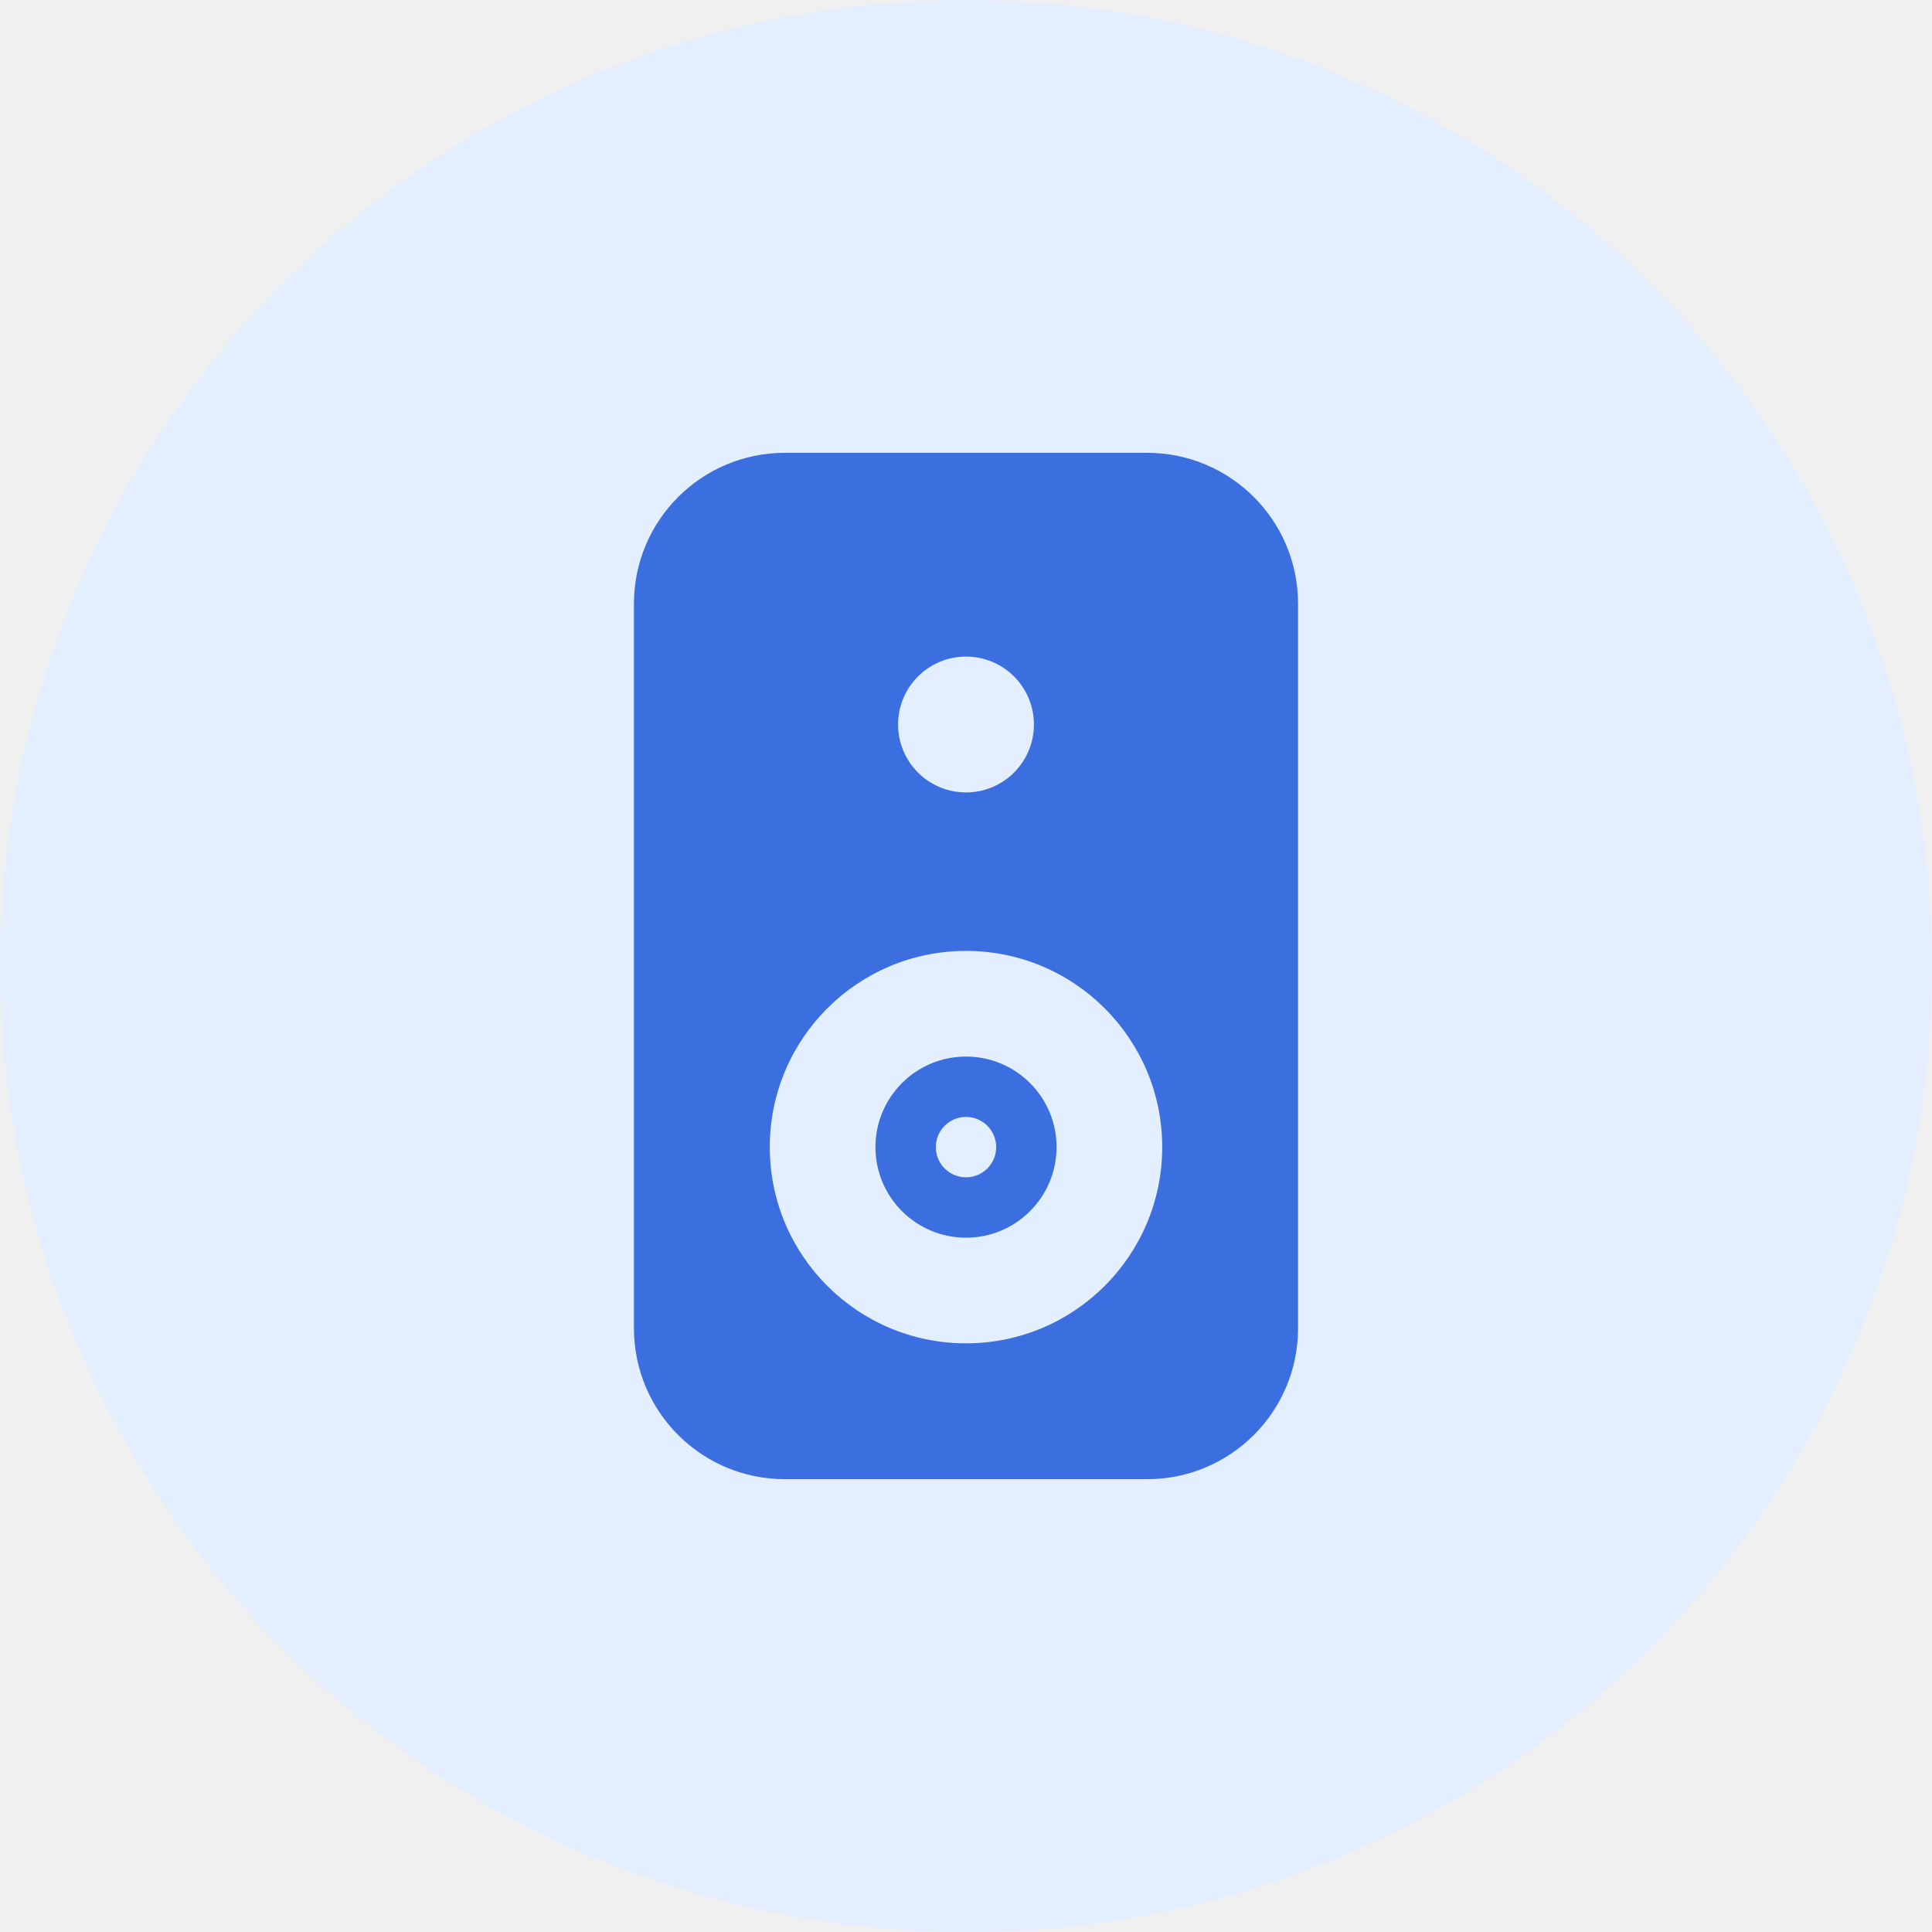
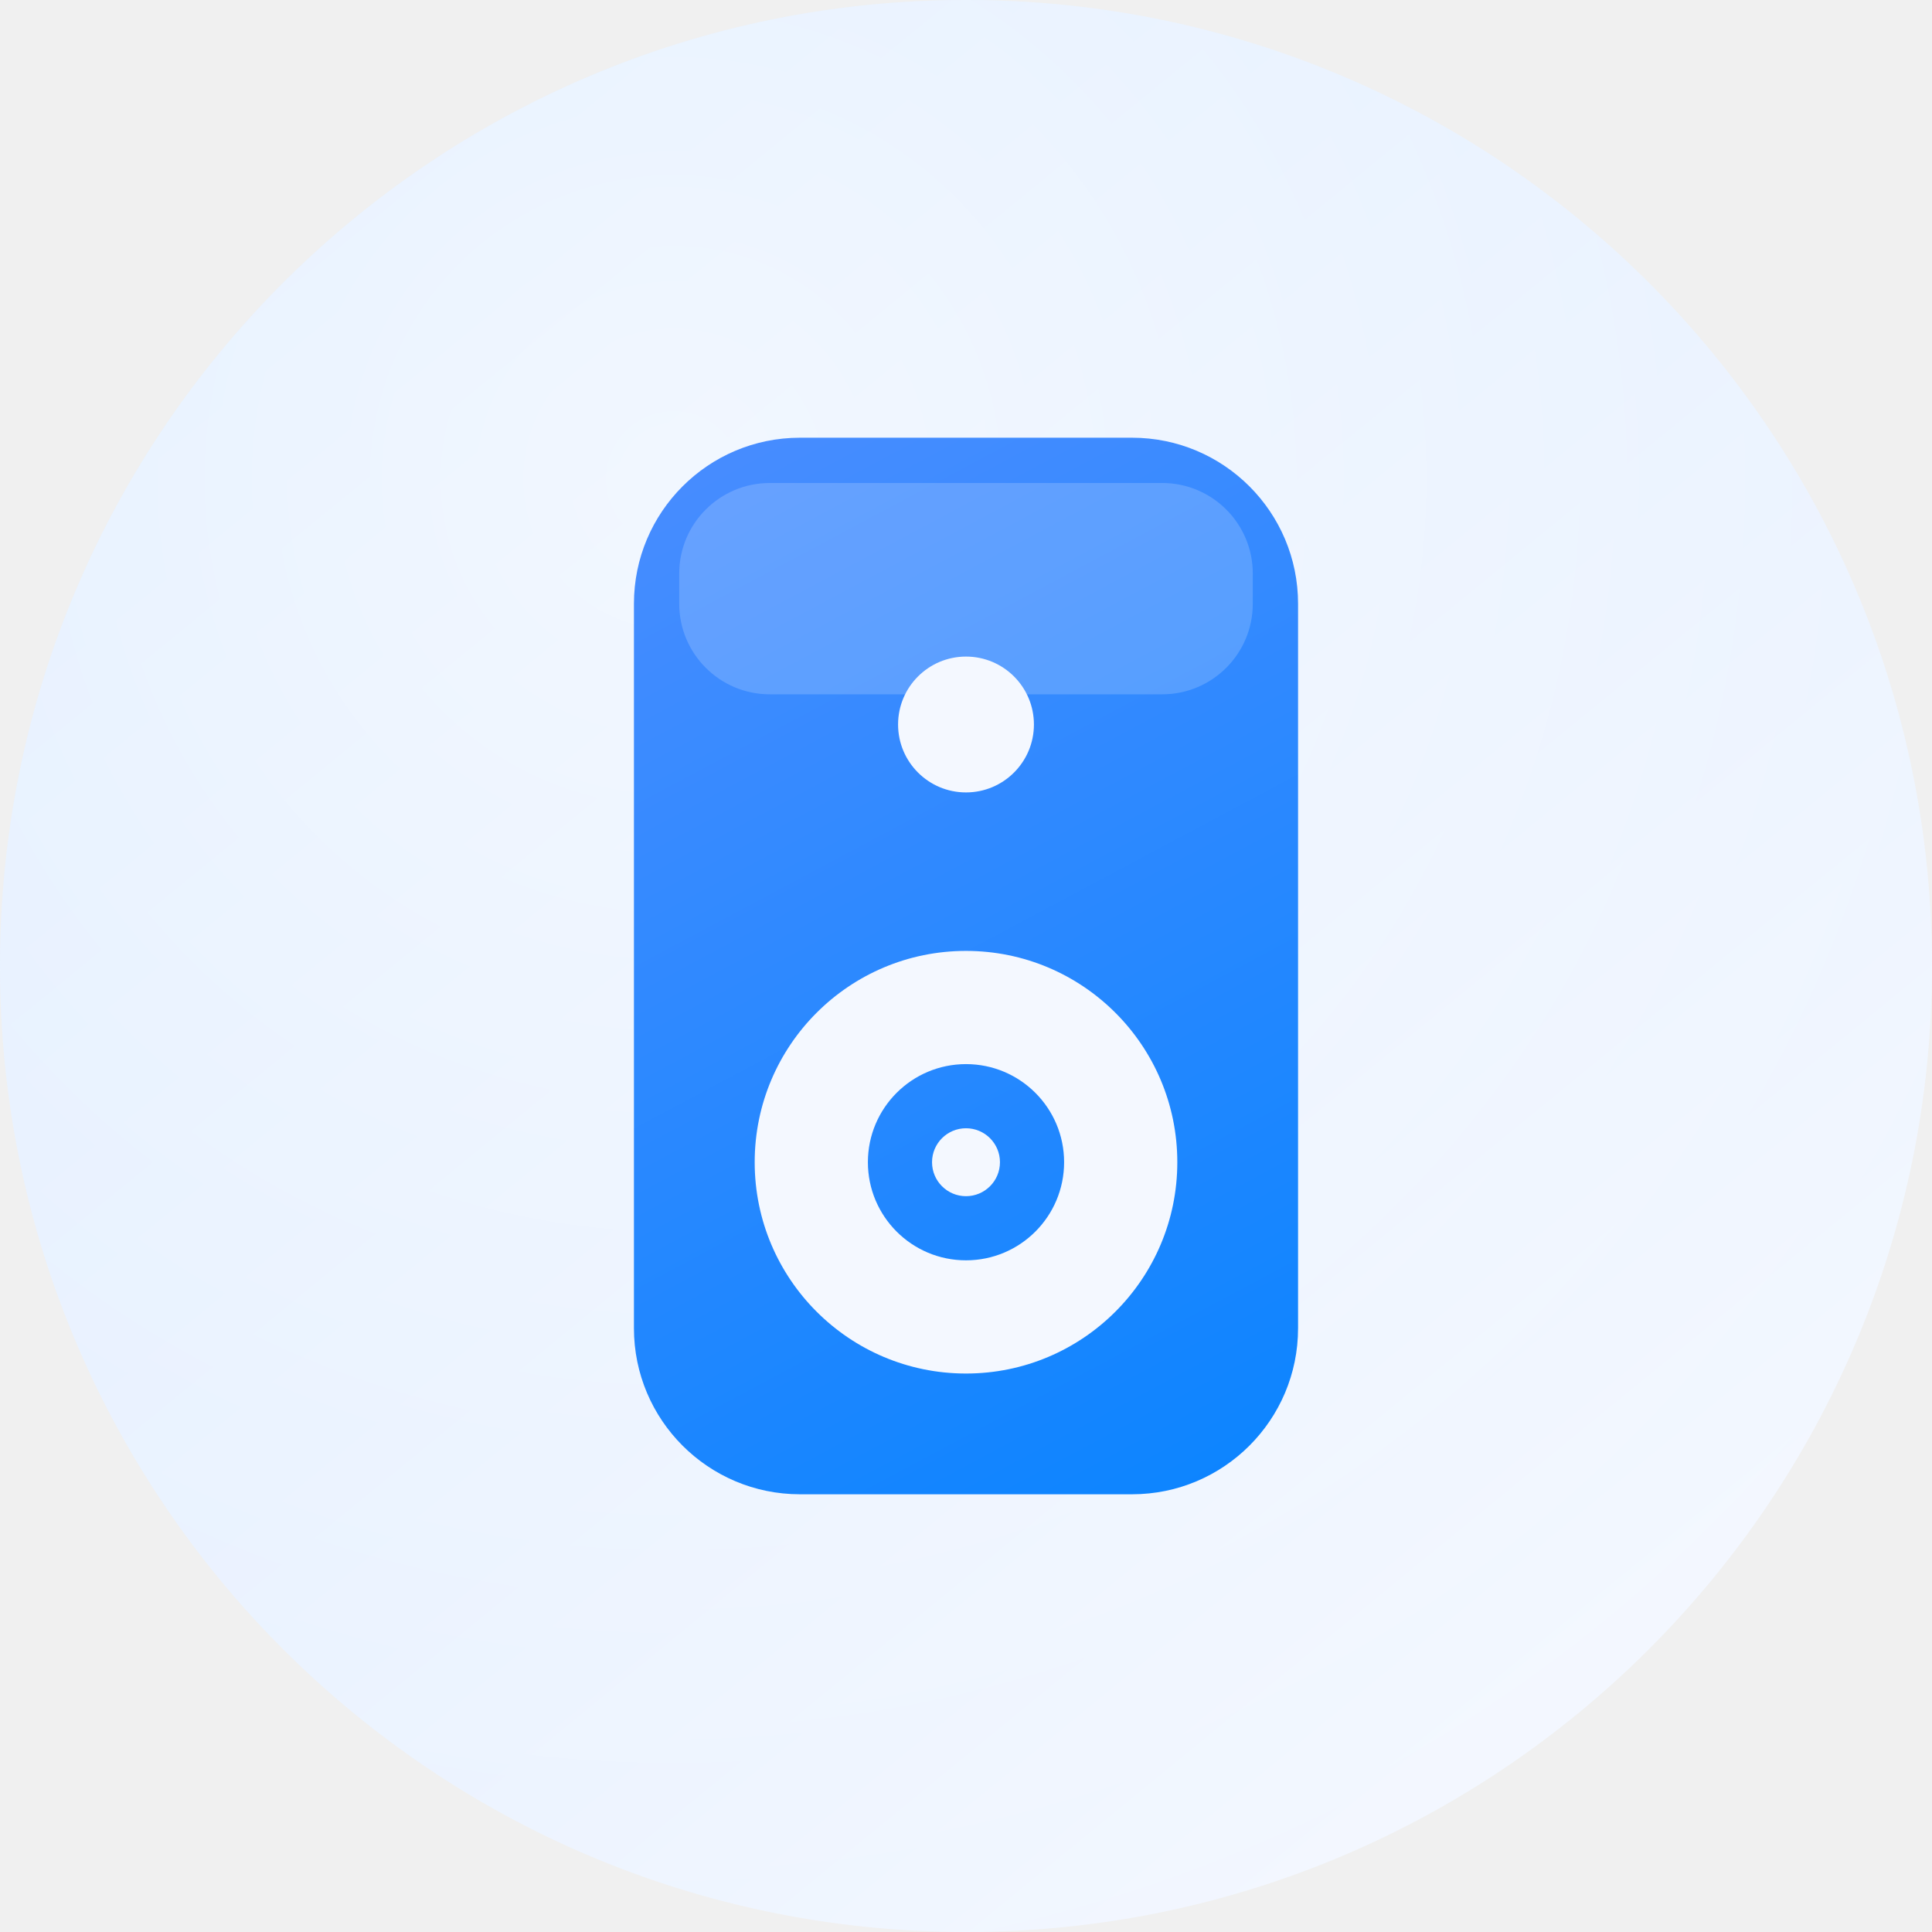
<svg xmlns="http://www.w3.org/2000/svg" viewBox="0 0 256 256" width="256" height="256">
-   <circle cx="128" cy="128" r="128" fill="#E3EEFF" />
-   <rect x="84" y="60" width="88" height="136" rx="20" ry="20" fill="#3B6FE0" />
-   <circle cx="128" cy="96" r="9" fill="#E3EEFF" />
-   <circle cx="128" cy="152" r="26" fill="#E3EEFF" />
-   <circle cx="128" cy="152" r="12" fill="#3B6FE0" />
-   <circle cx="128" cy="152" r="4" fill="#E3EEFF" />
+   <defs>
+     <linearGradient id="bg" x1="40" y1="20" x2="220" y2="240" gradientUnits="userSpaceOnUse">
+       <stop offset="0%" stop-color="#DCEBFF" />
+       <stop offset="55%" stop-color="#E8F1FF" />
+       <stop offset="100%" stop-color="#F4F8FF" />
+     </linearGradient>
+     <linearGradient id="speaker" x1="90" y1="50" x2="170" y2="200" gradientUnits="userSpaceOnUse">
+       <stop offset="0%" stop-color="#4B8DFF" />
+       <stop offset="100%" stop-color="#0A84FF" />
+     </linearGradient>
+     <radialGradient id="glass" cx="0.35" cy="0.25" r="0.85">
+       <stop offset="0%" stop-color="#ffffff" stop-opacity="0.55" />
+       <stop offset="100%" stop-color="#ffffff" stop-opacity="0" />
+     </radialGradient>
+   </defs>
+   <circle cx="128" cy="128" r="128" fill="url(#bg)" />
+   <circle cx="128" cy="128" r="128" fill="url(#glass)" />
+   <rect x="84" y="58" width="88" height="140" rx="22" ry="22" fill="url(#speaker)" />
+   <rect x="90" y="64" width="76" height="28" rx="12" fill="#ffffff" fill-opacity="0.18" />
+   <circle cx="128" cy="96" r="9" fill="#F4F8FF" />
+   <circle cx="128" cy="154" r="28" fill="#F4F8FF" />
+   <circle cx="128" cy="154" r="13" fill="url(#speaker)" />
+   <circle cx="128" cy="154" r="4.5" fill="#F4F8FF" />
</svg>
